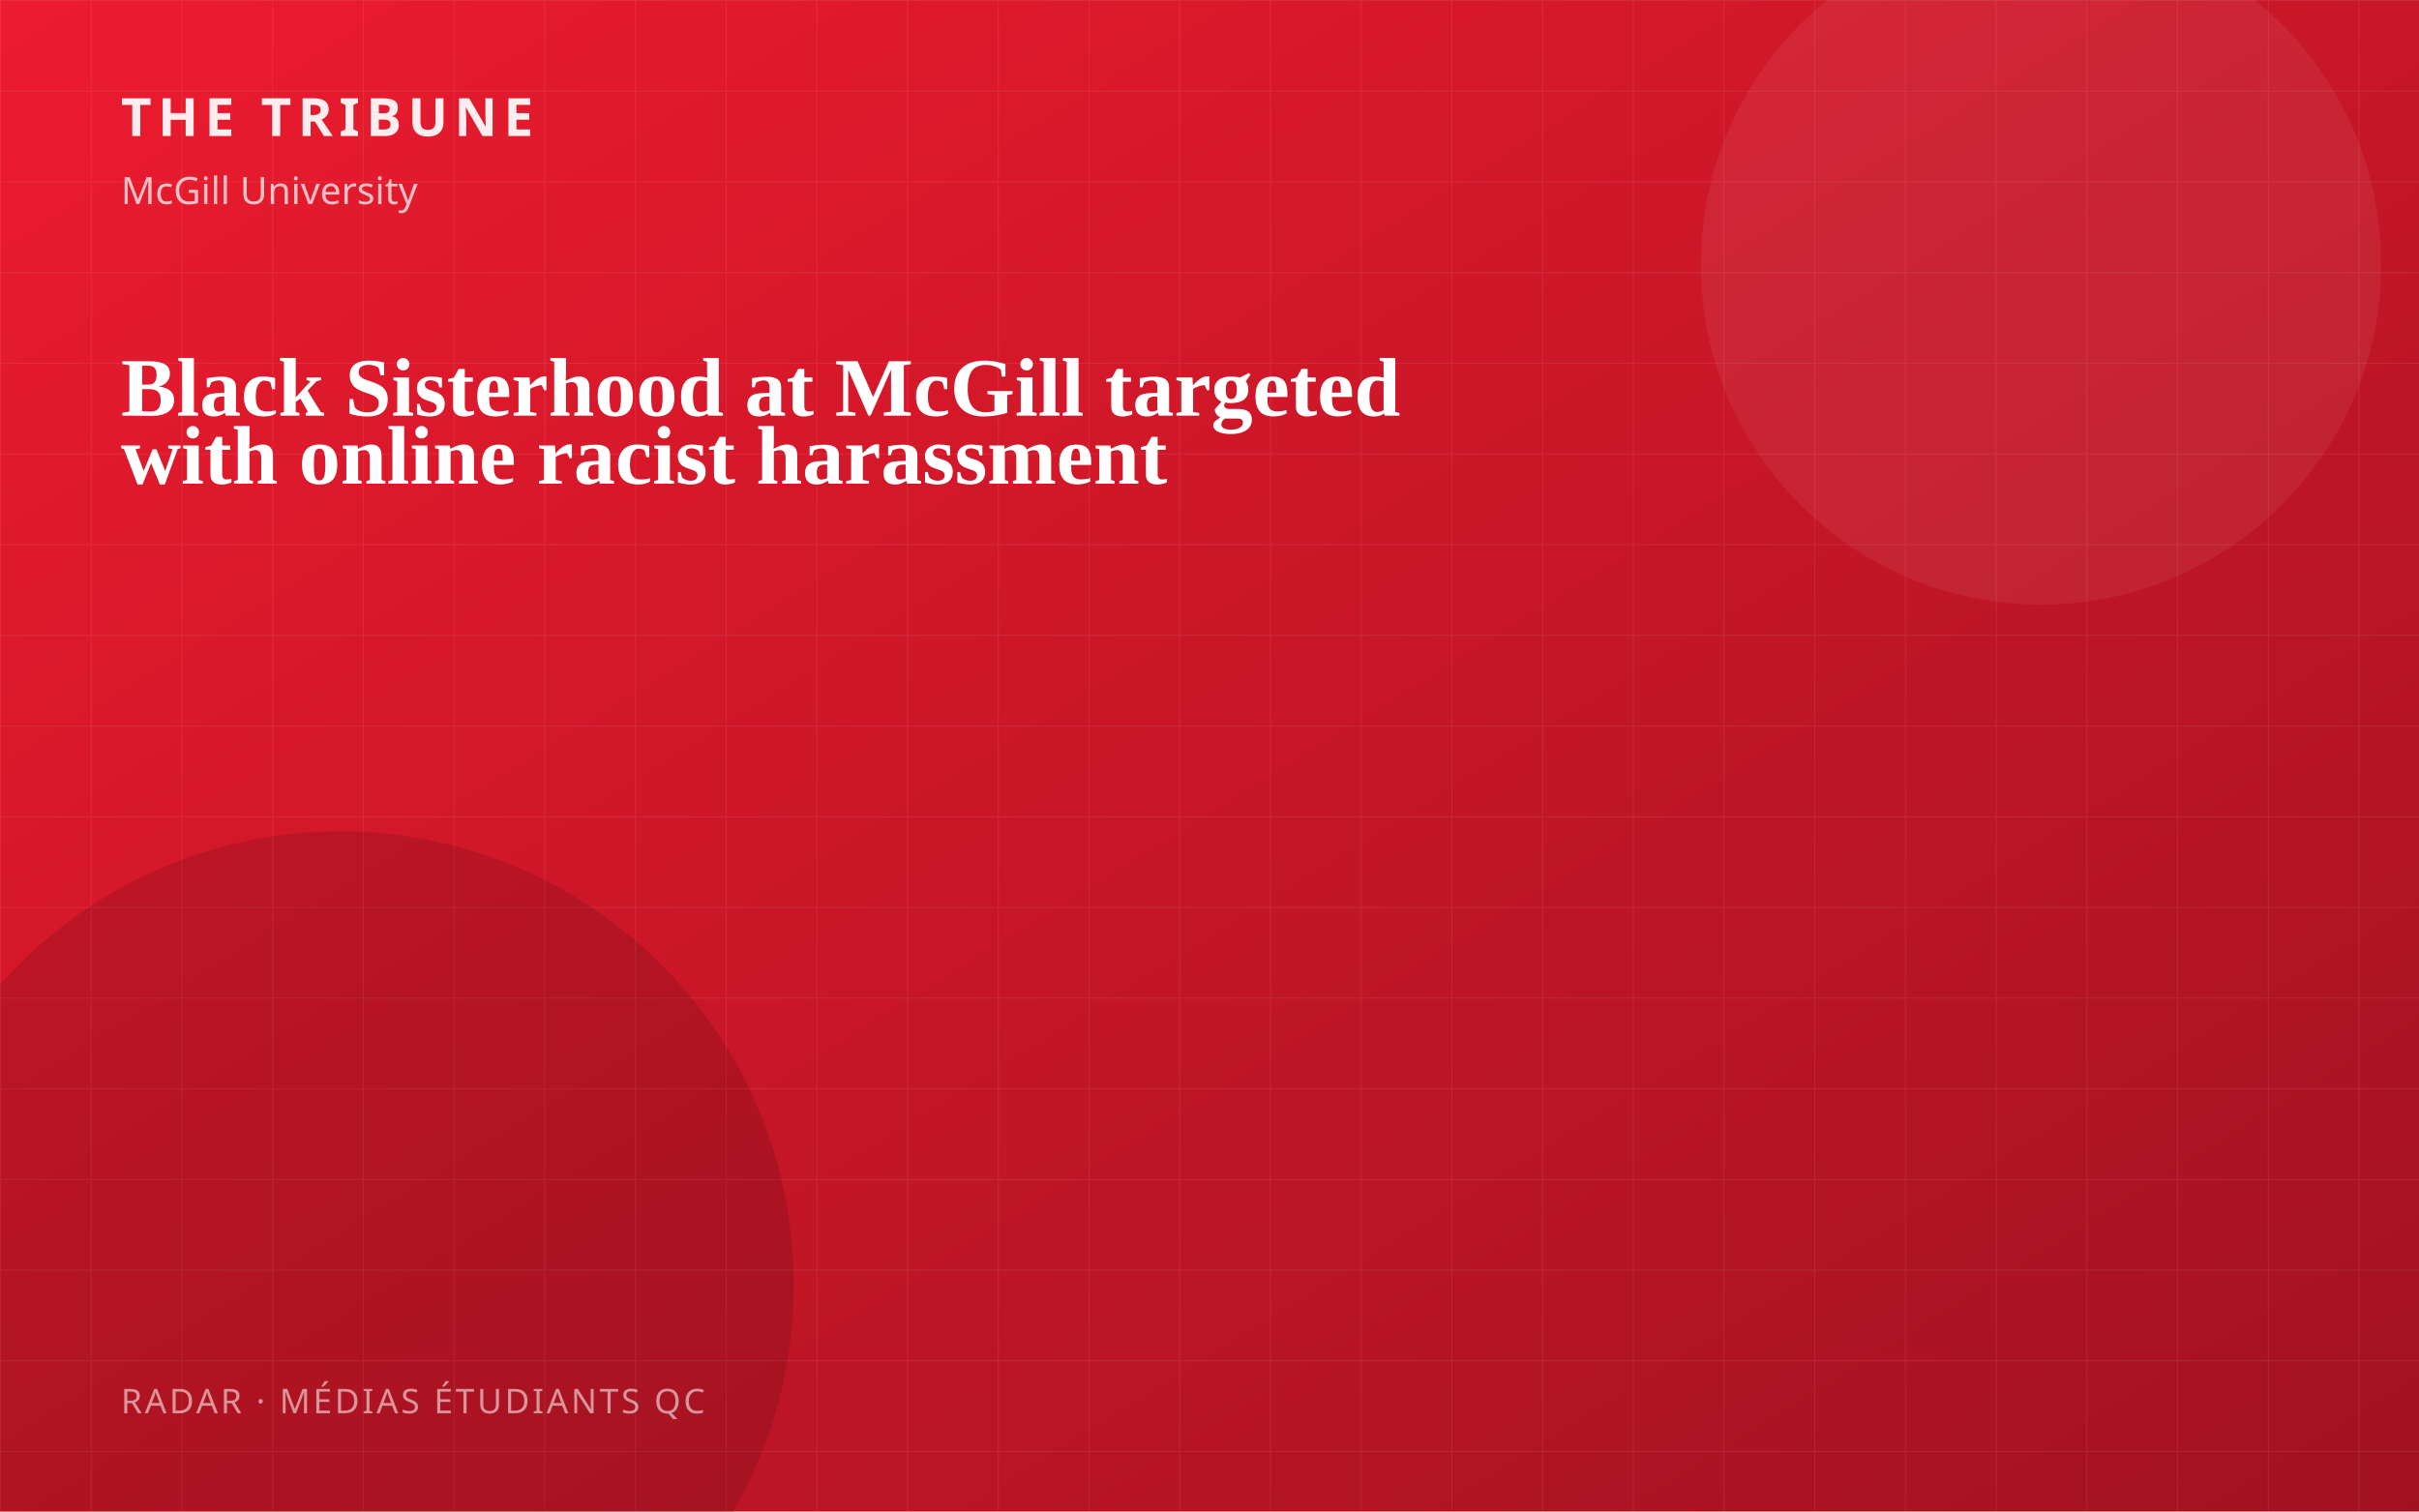
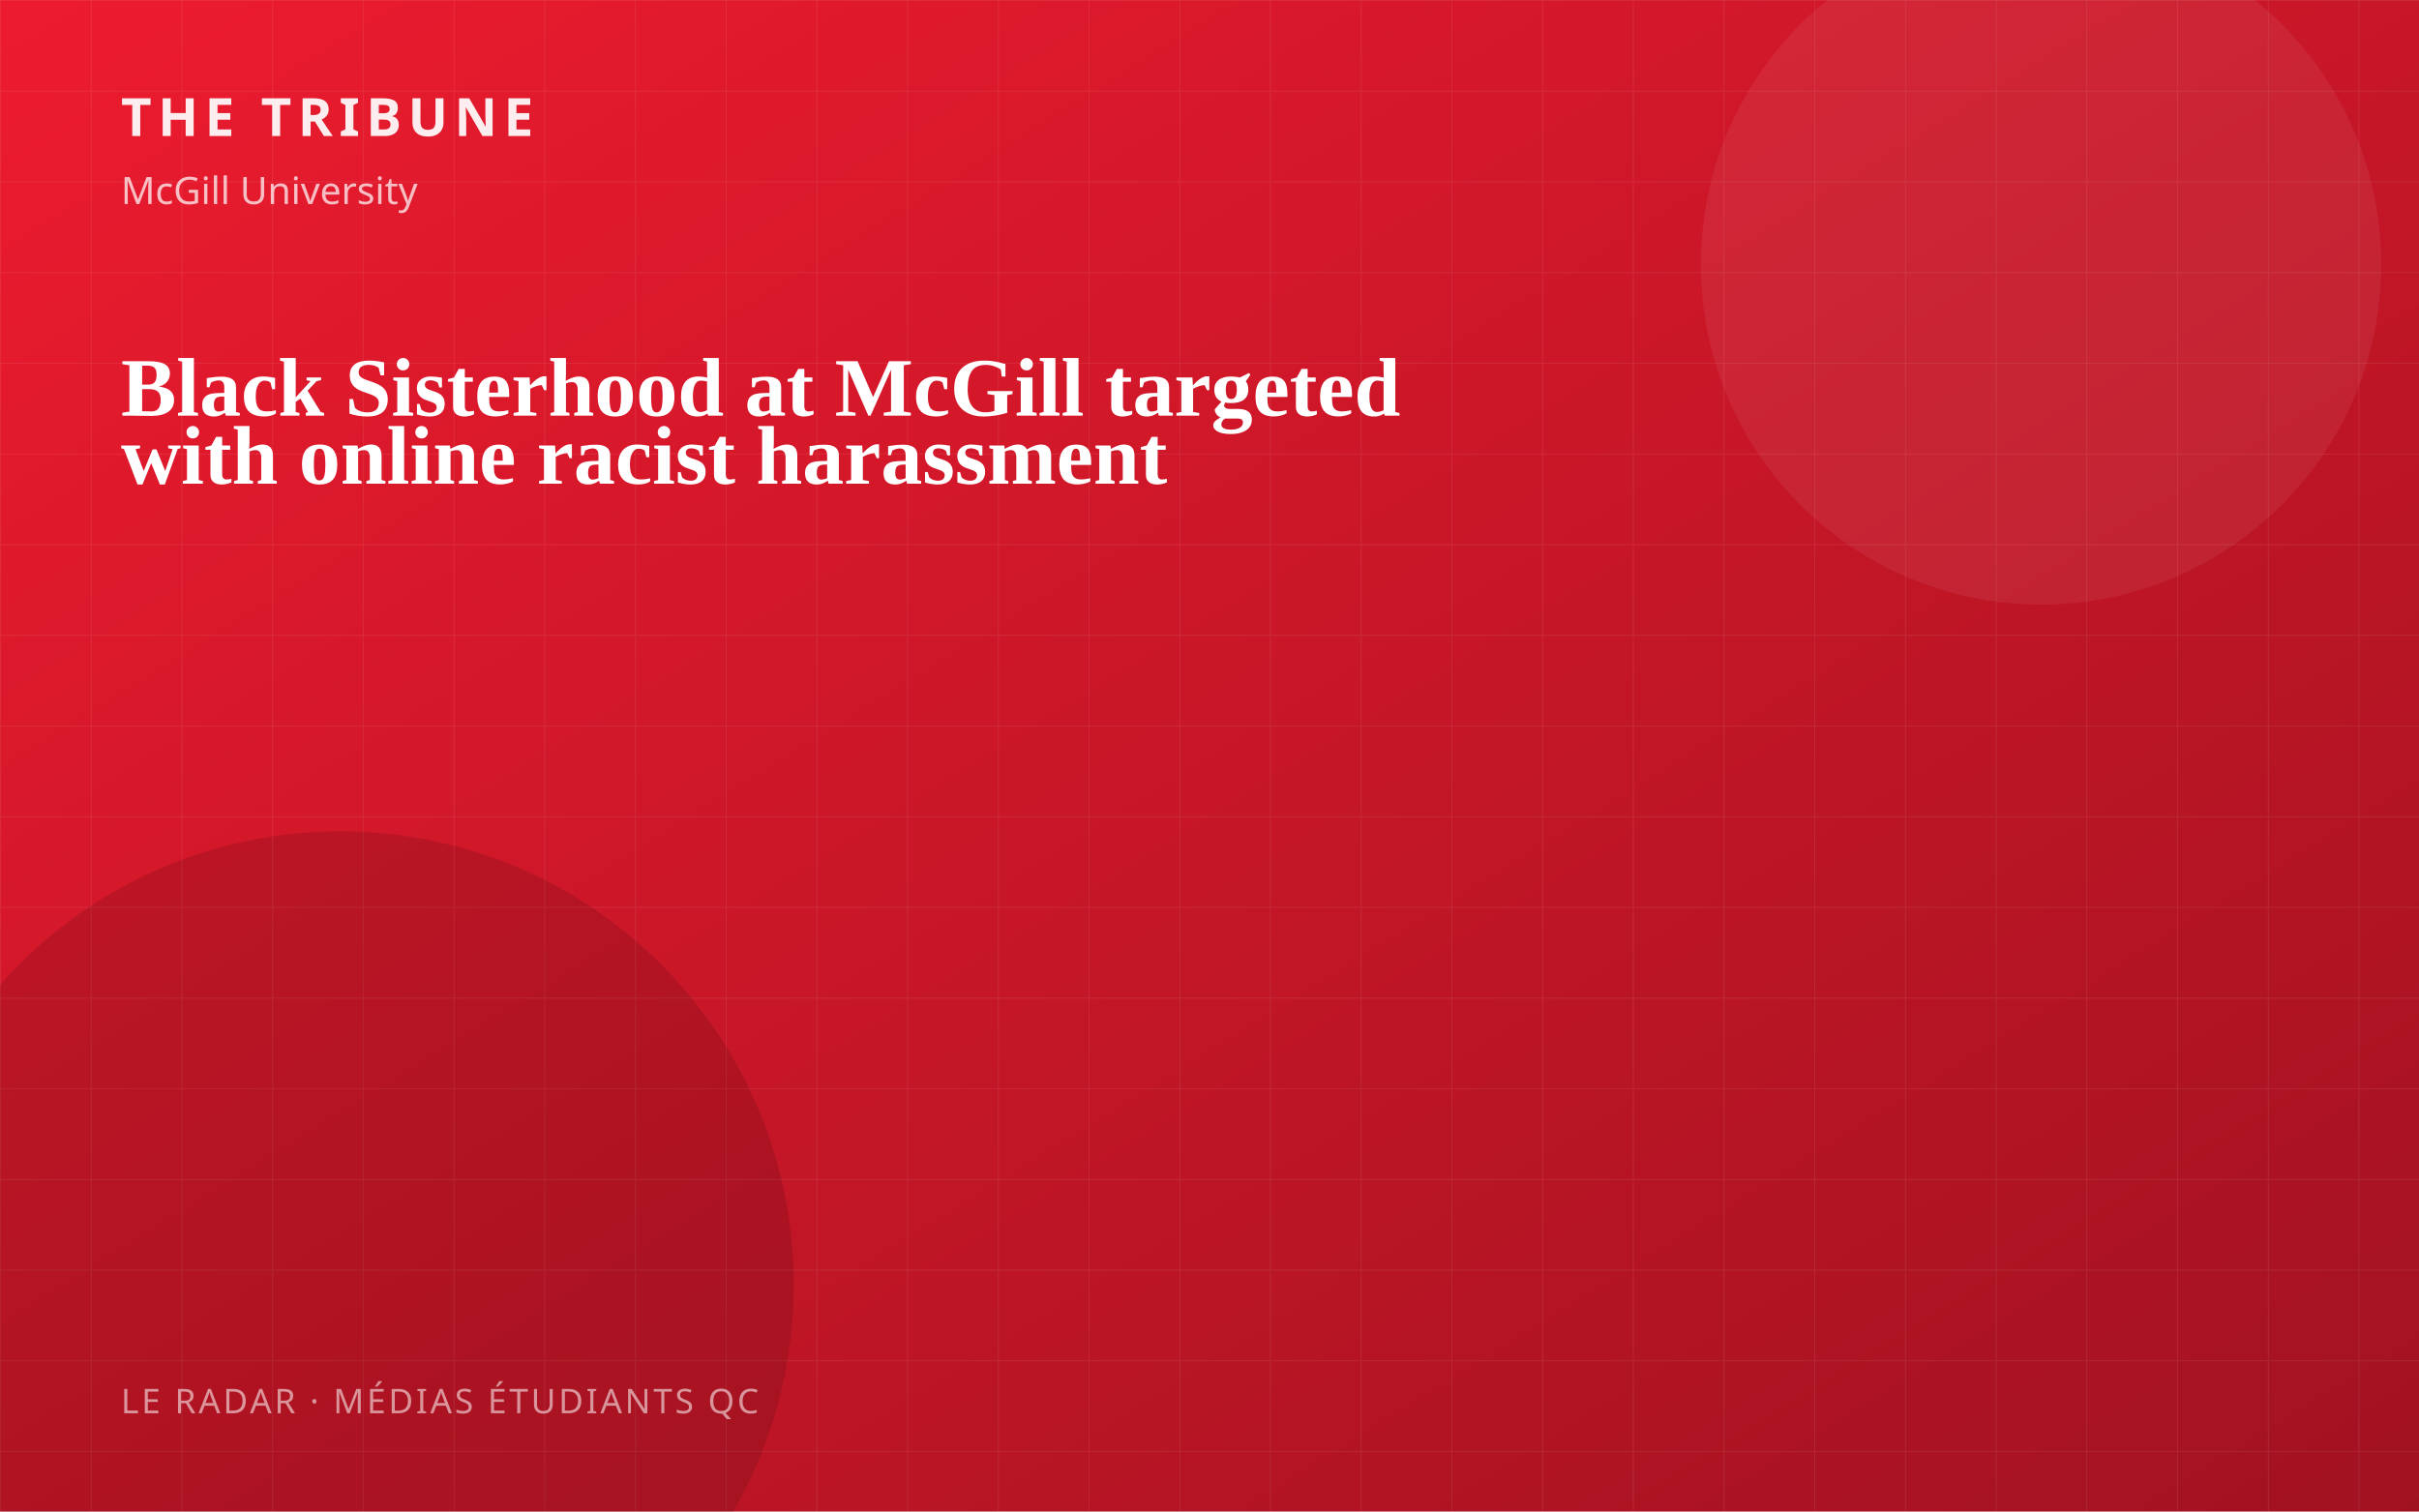
<svg xmlns="http://www.w3.org/2000/svg" width="1280" height="800" viewBox="0 0 1280 800" role="img" aria-label="Black Sisterhood at McGill targeted with online racist harassment">
  <defs>
    <linearGradient id="bg" x1="0" y1="0" x2="1" y2="1">
      <stop offset="0%" stop-color="#ED1B2F" />
      <stop offset="100%" stop-color="#a11220" />
    </linearGradient>
    <pattern id="grid" width="48" height="48" patternUnits="userSpaceOnUse">
      <path d="M48 0H0V48" fill="none" stroke="rgba(255,255,255,0.08)" stroke-width="1" />
    </pattern>
  </defs>
  <rect width="1280" height="800" fill="url(#bg)" />
  <rect width="1280" height="800" fill="url(#grid)" />
  <circle cx="1080" cy="140" r="180" fill="rgba(255,255,255,0.06)" />
  <circle cx="180" cy="680" r="240" fill="rgba(0,0,0,0.12)" />
  <text x="64" y="72" fill="rgba(255,255,255,0.92)" font-family="system-ui,Segoe UI,sans-serif" font-size="28" font-weight="700" letter-spacing="0.12em">THE TRIBUNE</text>
  <text x="64" y="108" fill="rgba(255,255,255,0.72)" font-family="system-ui,Segoe UI,sans-serif" font-size="20" font-weight="500">McGill University</text>
  <text x="64" y="220" fill="#ffffff" font-family="Georgia,'Times New Roman',serif" font-size="44" font-weight="700">
    <tspan x="64" dy="0">Black Sisterhood at McGill targeted</tspan>
    <tspan x="64" dy="36">with online racist harassment</tspan>
  </text>
-   <text x="64" y="748" fill="rgba(255,255,255,0.55)" font-family="system-ui,Segoe UI,sans-serif" font-size="18" letter-spacing="0.08em">RADAR · MÉDIAS ÉTUDIANTS QC</text>
+   <text x="64" y="748" fill="rgba(255,255,255,0.55)" font-family="system-ui,Segoe UI,sans-serif" font-size="18" letter-spacing="0.08em">LE RADAR · MÉDIAS ÉTUDIANTS QC</text>
</svg>
